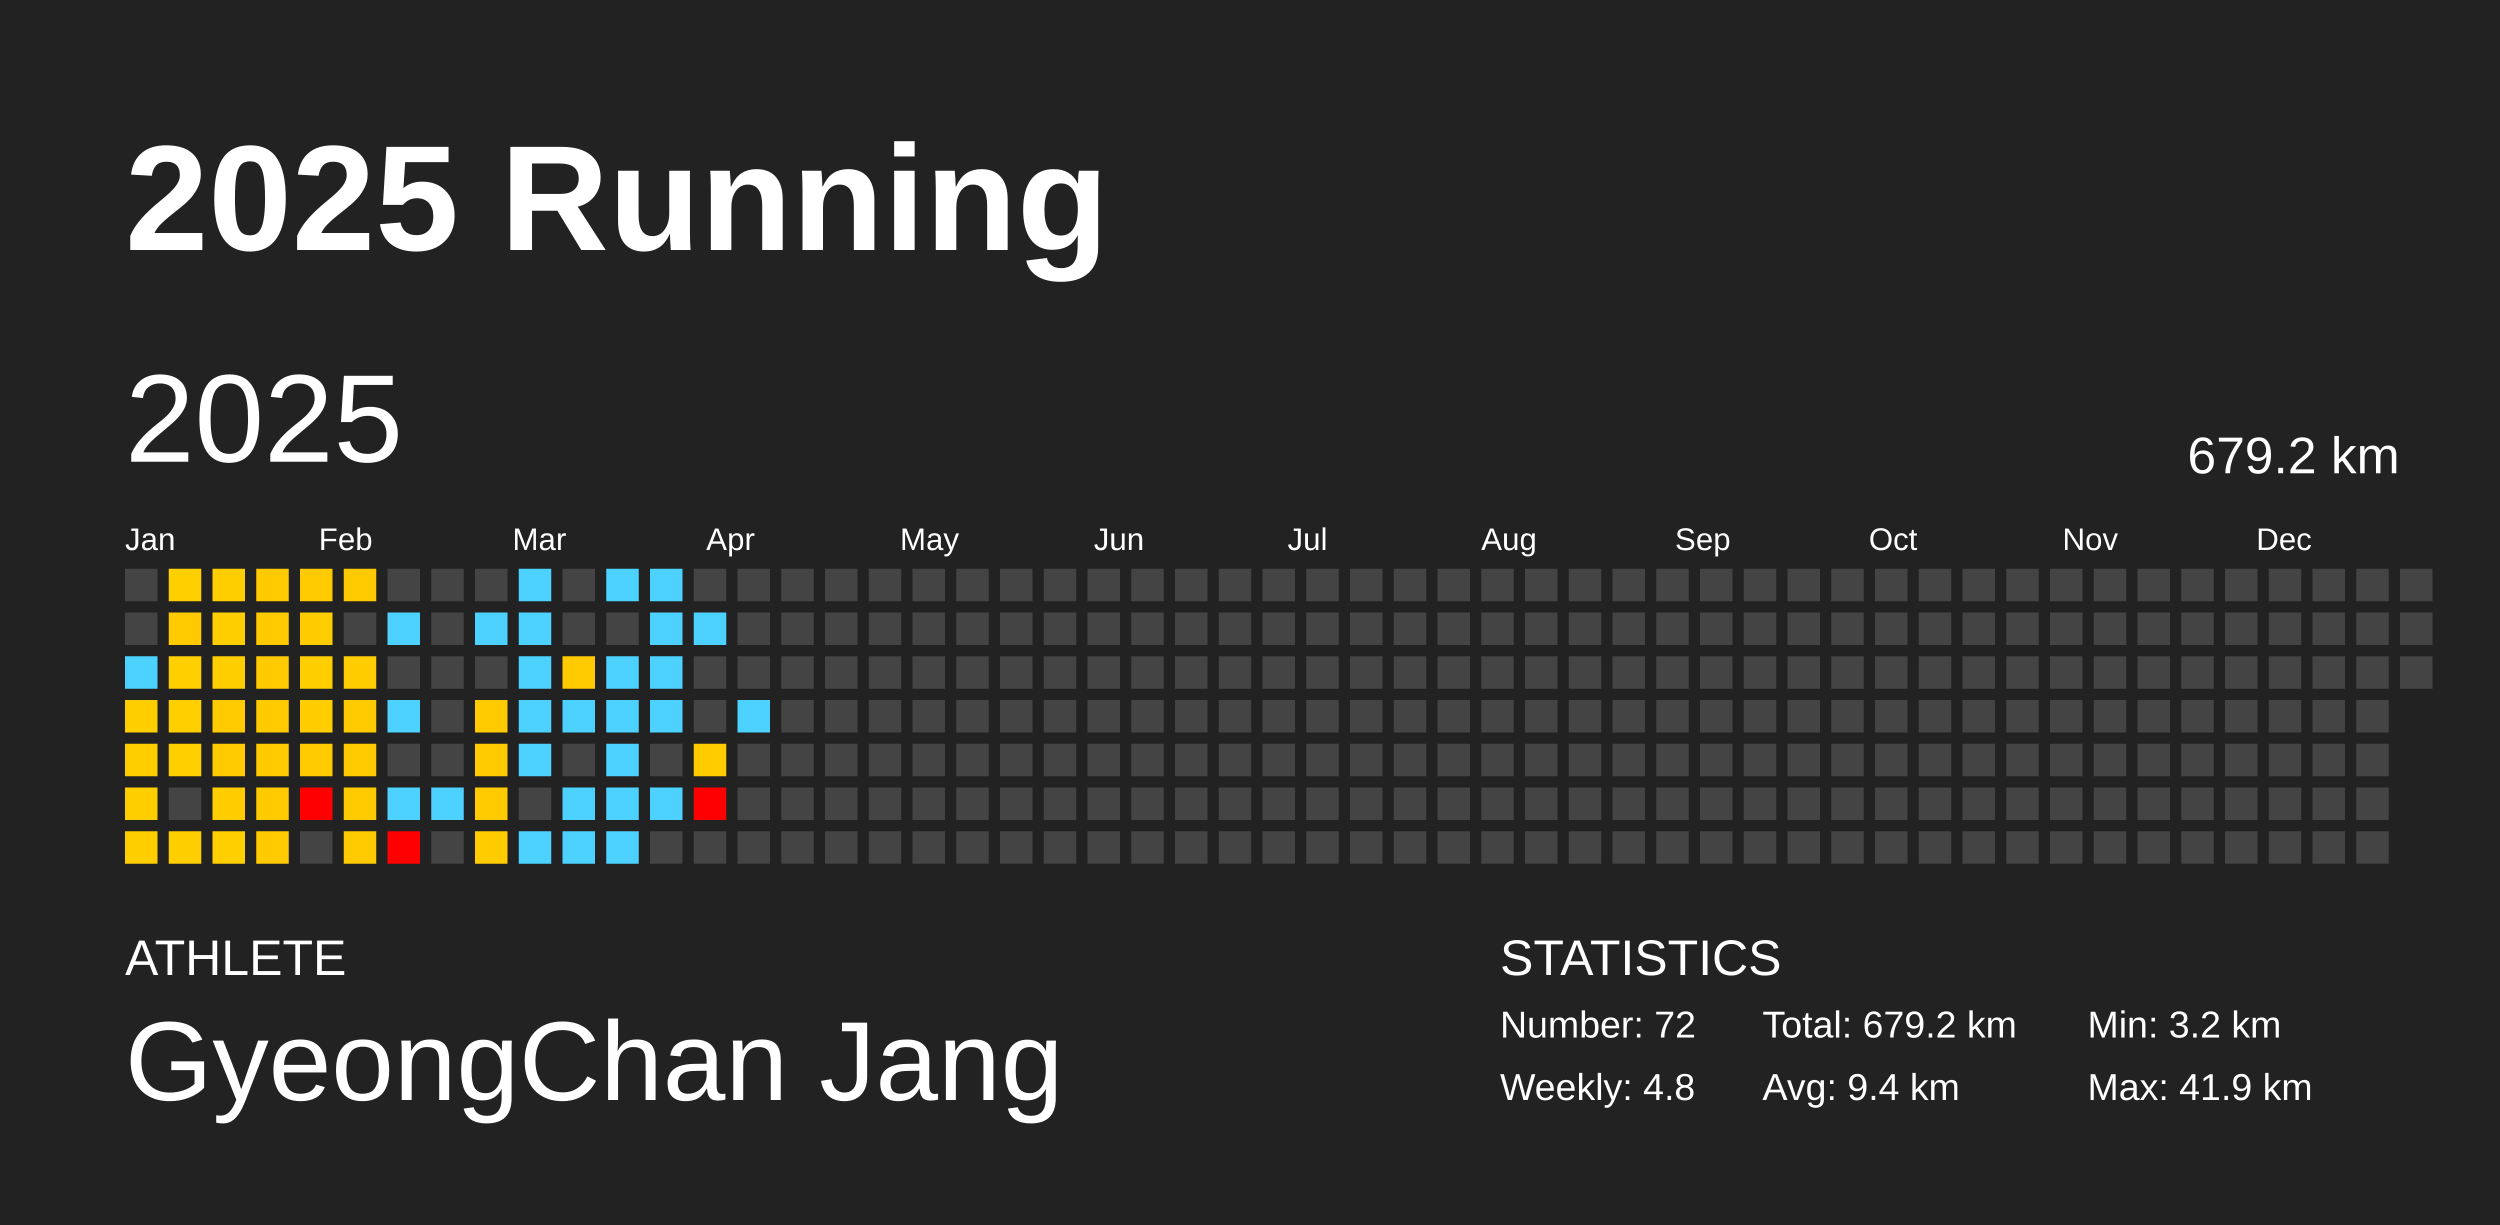
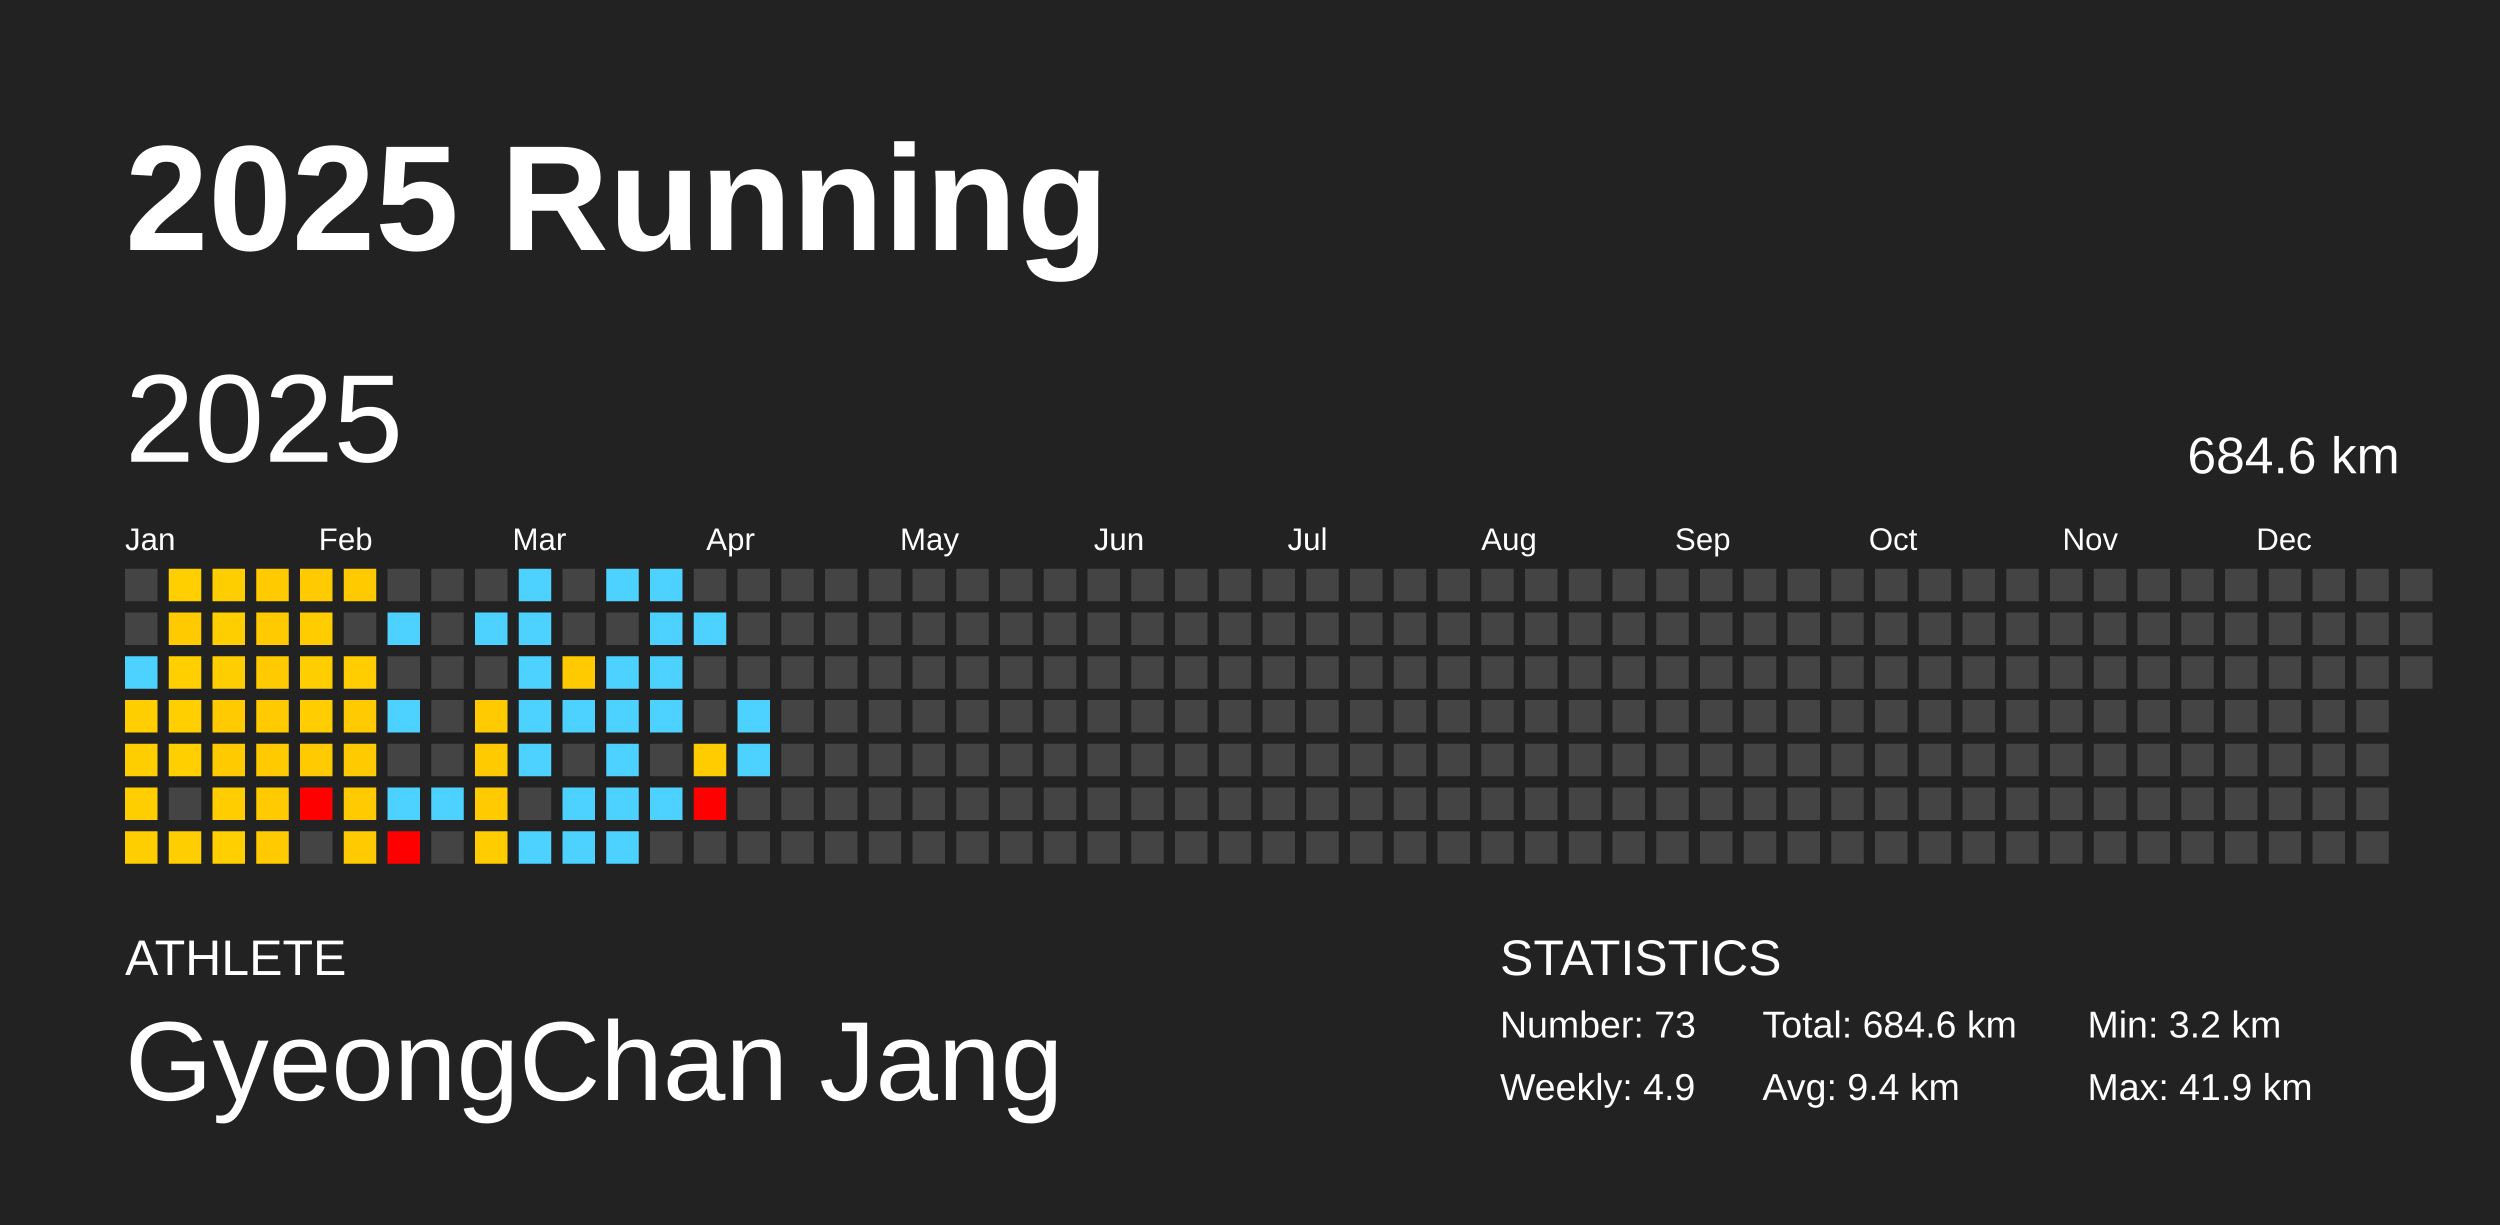
<svg xmlns="http://www.w3.org/2000/svg" baseProfile="full" height="98mm" version="1.1" viewBox="0,0,200,98" width="200mm">
  <defs />
  <rect fill="#222222" height="98" width="200" x="0" y="0" />
  <text fill="#FFFFFF" style="font-size:12px; font-family:Arial; font-weight:bold;" x="10" y="20">2025 Running</text>
  <text fill="#FFFFFF" style="font-size:4px; font-family:Arial" x="10" y="78">ATHLETE</text>
  <text fill="#FFFFFF" style="font-size:9px; font-family:Arial" x="10" y="88">GyeongChan Jang</text>
  <text fill="#FFFFFF" style="font-size:4px; font-family:Arial" x="120" y="78">STATISTICS</text>
-   <text fill="#FFFFFF" style="font-size:3px; font-family:Arial" x="120" y="83">Number: 72</text>
-   <text fill="#FFFFFF" style="font-size:3px; font-family:Arial" x="120" y="88">Weekly: 4.8</text>
-   <text fill="#FFFFFF" style="font-size:3px; font-family:Arial" x="141" y="83">Total: 679.2 km</text>
+   <text fill="#FFFFFF" style="font-size:3px; font-family:Arial" x="120" y="83">Number: 73</text>
+   <text fill="#FFFFFF" style="font-size:3px; font-family:Arial" x="120" y="88">Weekly: 4.9</text>
+   <text fill="#FFFFFF" style="font-size:3px; font-family:Arial" x="141" y="83">Total: 684.6 km</text>
  <text fill="#FFFFFF" style="font-size:3px; font-family:Arial" x="141" y="88">Avg: 9.4 km</text>
  <text fill="#FFFFFF" style="font-size:3px; font-family:Arial" x="167" y="83">Min: 3.2 km</text>
  <text fill="#FFFFFF" style="font-size:3px; font-family:Arial" x="167" y="88">Max: 41.9 km</text>
  <text dominant-baseline="hanging" fill="#FFFFFF" style="font-size:10.0px; font-family:Arial;" x="10" y="30">2025</text>
-   <text dominant-baseline="hanging" fill="#FFFFFF" style="font-size:4.125px; font-family:Arial;" x="175" y="35">679.2 km</text>
+   <text dominant-baseline="hanging" fill="#FFFFFF" style="font-size:4.125px; font-family:Arial;" x="175" y="35">684.6 km</text>
  <text fill="#FFFFFF" style="font-size:2.5px; font-family:Arial" x="10.0" y="44">Jan</text>
  <text fill="#FFFFFF" style="font-size:2.5px; font-family:Arial" x="25.5" y="44">Feb</text>
  <text fill="#FFFFFF" style="font-size:2.5px; font-family:Arial" x="41.0" y="44">Mar</text>
  <text fill="#FFFFFF" style="font-size:2.5px; font-family:Arial" x="56.5" y="44">Apr</text>
  <text fill="#FFFFFF" style="font-size:2.5px; font-family:Arial" x="72.0" y="44">May</text>
  <text fill="#FFFFFF" style="font-size:2.5px; font-family:Arial" x="87.5" y="44">Jun</text>
  <text fill="#FFFFFF" style="font-size:2.5px; font-family:Arial" x="103.0" y="44">Jul</text>
  <text fill="#FFFFFF" style="font-size:2.5px; font-family:Arial" x="118.5" y="44">Aug</text>
  <text fill="#FFFFFF" style="font-size:2.5px; font-family:Arial" x="134.0" y="44">Sep</text>
  <text fill="#FFFFFF" style="font-size:2.5px; font-family:Arial" x="149.5" y="44">Oct</text>
  <text fill="#FFFFFF" style="font-size:2.5px; font-family:Arial" x="165.0" y="44">Nov</text>
  <text fill="#FFFFFF" style="font-size:2.5px; font-family:Arial" x="180.5" y="44">Dec</text>
  <rect fill="#444444" height="2.6" width="2.6" x="10.0" y="45.5" />
  <rect fill="#444444" height="2.6" width="2.6" x="10.0" y="49.0" />
  <rect fill="#4dd2ff" height="2.6" width="2.6" x="10.0" y="52.5" />
  <rect fill="#ffce00" height="2.6" width="2.6" x="10.0" y="56.0" />
  <rect fill="#ffce00" height="2.6" width="2.6" x="10.0" y="59.5" />
  <rect fill="#ffce00" height="2.6" width="2.6" x="10.0" y="63.0" />
  <rect fill="#ffce00" height="2.6" width="2.6" x="10.0" y="66.5" />
  <rect fill="#ffcf00" height="2.6" width="2.6" x="13.5" y="45.5" />
  <rect fill="#ffcb00" height="2.6" width="2.6" x="13.5" y="49.0" />
  <rect fill="#ffcf00" height="2.6" width="2.6" x="13.5" y="52.5" />
  <rect fill="#ffcf00" height="2.6" width="2.6" x="13.5" y="56.0" />
  <rect fill="#ffcf00" height="2.6" width="2.6" x="13.5" y="59.5" />
  <rect fill="#444444" height="2.6" width="2.6" x="13.5" y="63.0" />
  <rect fill="#ffce00" height="2.6" width="2.6" x="13.5" y="66.5" />
  <rect fill="#ffce00" height="2.6" width="2.6" x="17.0" y="45.5" />
  <rect fill="#ffce00" height="2.6" width="2.6" x="17.0" y="49.0" />
  <rect fill="#ffce00" height="2.6" width="2.6" x="17.0" y="52.5" />
  <rect fill="#ffcb00" height="2.6" width="2.6" x="17.0" y="56.0" />
  <rect fill="#ffcb00" height="2.6" width="2.6" x="17.0" y="59.5" />
  <rect fill="#ffcd00" height="2.6" width="2.6" x="17.0" y="63.0" />
  <rect fill="#ffcf00" height="2.6" width="2.6" x="17.0" y="66.5" />
  <rect fill="#ffcb00" height="2.6" width="2.6" x="20.5" y="45.5" />
  <rect fill="#ffcb00" height="2.6" width="2.6" x="20.5" y="49.0" />
  <rect fill="#ffcb00" height="2.6" width="2.6" x="20.5" y="52.5" />
  <rect fill="#ffcb00" height="2.6" width="2.6" x="20.5" y="56.0" />
  <rect fill="#ffcb00" height="2.6" width="2.6" x="20.5" y="59.5" />
  <rect fill="#ffcb00" height="2.6" width="2.6" x="20.5" y="63.0" />
  <rect fill="#ffcb00" height="2.6" width="2.6" x="20.5" y="66.5" />
  <rect fill="#ffcb00" height="2.6" width="2.6" x="24.0" y="45.5" />
  <rect fill="#ffcc00" height="2.6" width="2.6" x="24.0" y="49.0" />
  <rect fill="#ffce00" height="2.6" width="2.6" x="24.0" y="52.5" />
  <rect fill="#ffcd00" height="2.6" width="2.6" x="24.0" y="56.0" />
  <rect fill="#ffcb00" height="2.6" width="2.6" x="24.0" y="59.5" />
  <rect fill="red" height="2.6" width="2.6" x="24.0" y="63.0" />
  <rect fill="#444444" height="2.6" width="2.6" x="24.0" y="66.5" />
  <rect fill="#ffcb00" height="2.6" width="2.6" x="27.5" y="45.5" />
  <rect fill="#444444" height="2.6" width="2.6" x="27.5" y="49.0" />
  <rect fill="#ffcd00" height="2.6" width="2.6" x="27.5" y="52.5" />
  <rect fill="#ffcb00" height="2.6" width="2.6" x="27.5" y="56.0" />
  <rect fill="#ffcb00" height="2.6" width="2.6" x="27.5" y="59.5" />
  <rect fill="#ffcb00" height="2.6" width="2.6" x="27.5" y="63.0" />
  <rect fill="#ffcb00" height="2.6" width="2.6" x="27.5" y="66.5" />
  <rect fill="#444444" height="2.6" width="2.6" x="31.0" y="45.5" />
  <rect fill="#4dd2ff" height="2.6" width="2.6" x="31.0" y="49.0" />
  <rect fill="#444444" height="2.6" width="2.6" x="31.0" y="52.5" />
  <rect fill="#4dd2ff" height="2.6" width="2.6" x="31.0" y="56.0" />
  <rect fill="#444444" height="2.6" width="2.6" x="31.0" y="59.5" />
  <rect fill="#4dd2ff" height="2.6" width="2.6" x="31.0" y="63.0" />
  <rect fill="red" height="2.6" width="2.6" x="31.0" y="66.5" />
  <rect fill="#444444" height="2.6" width="2.6" x="34.5" y="45.5" />
  <rect fill="#444444" height="2.6" width="2.6" x="34.5" y="49.0" />
  <rect fill="#444444" height="2.6" width="2.6" x="34.5" y="52.5" />
  <rect fill="#444444" height="2.6" width="2.6" x="34.5" y="56.0" />
  <rect fill="#444444" height="2.6" width="2.6" x="34.5" y="59.5" />
  <rect fill="#4dd2ff" height="2.6" width="2.6" x="34.5" y="63.0" />
  <rect fill="#444444" height="2.6" width="2.6" x="34.5" y="66.5" />
  <rect fill="#444444" height="2.6" width="2.6" x="38.0" y="45.5" />
  <rect fill="#4dd2ff" height="2.6" width="2.6" x="38.0" y="49.0" />
  <rect fill="#444444" height="2.6" width="2.6" x="38.0" y="52.5" />
  <rect fill="#ffca00" height="2.6" width="2.6" x="38.0" y="56.0" />
  <rect fill="#ffca00" height="2.6" width="2.6" x="38.0" y="59.5" />
  <rect fill="#ffcb00" height="2.6" width="2.6" x="38.0" y="63.0" />
  <rect fill="#ffcc00" height="2.6" width="2.6" x="38.0" y="66.5" />
  <rect fill="#4dd2ff" height="2.6" width="2.6" x="41.5" y="45.5" />
  <rect fill="#4dd2ff" height="2.6" width="2.6" x="41.5" y="49.0" />
  <rect fill="#4dd2ff" height="2.6" width="2.6" x="41.5" y="52.5" />
  <rect fill="#4dd2ff" height="2.6" width="2.6" x="41.5" y="56.0" />
  <rect fill="#4dd2ff" height="2.6" width="2.6" x="41.5" y="59.5" />
  <rect fill="#444444" height="2.6" width="2.6" x="41.5" y="63.0" />
  <rect fill="#4dd2ff" height="2.6" width="2.6" x="41.5" y="66.5" />
  <rect fill="#444444" height="2.6" width="2.6" x="45.0" y="45.5" />
  <rect fill="#444444" height="2.6" width="2.6" x="45.0" y="49.0" />
  <rect fill="#ffcb00" height="2.6" width="2.6" x="45.0" y="52.5" />
  <rect fill="#4dd2ff" height="2.6" width="2.6" x="45.0" y="56.0" />
  <rect fill="#444444" height="2.6" width="2.6" x="45.0" y="59.5" />
  <rect fill="#4dd2ff" height="2.6" width="2.6" x="45.0" y="63.0" />
  <rect fill="#4dd2ff" height="2.6" width="2.6" x="45.0" y="66.5" />
  <rect fill="#4dd2ff" height="2.6" width="2.6" x="48.5" y="45.5" />
  <rect fill="#444444" height="2.6" width="2.6" x="48.5" y="49.0" />
  <rect fill="#4dd2ff" height="2.6" width="2.6" x="48.5" y="52.5" />
  <rect fill="#4dd2ff" height="2.6" width="2.6" x="48.5" y="56.0" />
  <rect fill="#4dd2ff" height="2.6" width="2.6" x="48.5" y="59.5" />
  <rect fill="#4dd2ff" height="2.6" width="2.6" x="48.5" y="63.0" />
  <rect fill="#4dd2ff" height="2.6" width="2.6" x="48.5" y="66.5" />
  <rect fill="#4dd2ff" height="2.6" width="2.6" x="52.0" y="45.5" />
  <rect fill="#4dd2ff" height="2.6" width="2.6" x="52.0" y="49.0" />
  <rect fill="#4dd2ff" height="2.6" width="2.6" x="52.0" y="52.5" />
  <rect fill="#4dd2ff" height="2.6" width="2.6" x="52.0" y="56.0" />
  <rect fill="#444444" height="2.6" width="2.6" x="52.0" y="59.5" />
  <rect fill="#4dd2ff" height="2.6" width="2.6" x="52.0" y="63.0" />
  <rect fill="#444444" height="2.6" width="2.6" x="52.0" y="66.5" />
  <rect fill="#444444" height="2.6" width="2.6" x="55.5" y="45.5" />
  <rect fill="#4dd2ff" height="2.6" width="2.6" x="55.5" y="49.0" />
  <rect fill="#444444" height="2.6" width="2.6" x="55.5" y="52.5" />
  <rect fill="#444444" height="2.6" width="2.6" x="55.5" y="56.0" />
  <rect fill="#ffcc00" height="2.6" width="2.6" x="55.5" y="59.5" />
  <rect fill="red" height="2.6" width="2.6" x="55.5" y="63.0" />
  <rect fill="#444444" height="2.6" width="2.6" x="55.5" y="66.5" />
  <rect fill="#444444" height="2.6" width="2.6" x="59.0" y="45.5" />
  <rect fill="#444444" height="2.6" width="2.6" x="59.0" y="49.0" />
  <rect fill="#444444" height="2.6" width="2.6" x="59.0" y="52.5" />
  <rect fill="#4dd2ff" height="2.6" width="2.6" x="59.0" y="56.0" />
-   <rect fill="#444444" height="2.6" width="2.6" x="59.0" y="59.5" />
+   <rect fill="#4dd2ff" height="2.6" width="2.6" x="59.0" y="59.5" />
  <rect fill="#444444" height="2.6" width="2.6" x="59.0" y="63.0" />
  <rect fill="#444444" height="2.6" width="2.6" x="59.0" y="66.5" />
  <rect fill="#444444" height="2.6" width="2.6" x="62.5" y="45.5" />
  <rect fill="#444444" height="2.6" width="2.6" x="62.5" y="49.0" />
  <rect fill="#444444" height="2.6" width="2.6" x="62.5" y="52.5" />
  <rect fill="#444444" height="2.6" width="2.6" x="62.5" y="56.0" />
  <rect fill="#444444" height="2.6" width="2.6" x="62.5" y="59.5" />
  <rect fill="#444444" height="2.6" width="2.6" x="62.5" y="63.0" />
  <rect fill="#444444" height="2.6" width="2.6" x="62.5" y="66.5" />
  <rect fill="#444444" height="2.6" width="2.6" x="66.0" y="45.5" />
  <rect fill="#444444" height="2.6" width="2.6" x="66.0" y="49.0" />
  <rect fill="#444444" height="2.6" width="2.6" x="66.0" y="52.5" />
  <rect fill="#444444" height="2.6" width="2.6" x="66.0" y="56.0" />
  <rect fill="#444444" height="2.6" width="2.6" x="66.0" y="59.5" />
  <rect fill="#444444" height="2.6" width="2.6" x="66.0" y="63.0" />
  <rect fill="#444444" height="2.6" width="2.6" x="66.0" y="66.5" />
  <rect fill="#444444" height="2.6" width="2.6" x="69.5" y="45.5" />
  <rect fill="#444444" height="2.6" width="2.6" x="69.5" y="49.0" />
  <rect fill="#444444" height="2.6" width="2.6" x="69.5" y="52.5" />
  <rect fill="#444444" height="2.6" width="2.6" x="69.5" y="56.0" />
  <rect fill="#444444" height="2.6" width="2.6" x="69.5" y="59.5" />
  <rect fill="#444444" height="2.6" width="2.6" x="69.5" y="63.0" />
  <rect fill="#444444" height="2.6" width="2.6" x="69.5" y="66.5" />
  <rect fill="#444444" height="2.6" width="2.6" x="73.0" y="45.5" />
  <rect fill="#444444" height="2.6" width="2.6" x="73.0" y="49.0" />
  <rect fill="#444444" height="2.6" width="2.6" x="73.0" y="52.5" />
  <rect fill="#444444" height="2.6" width="2.6" x="73.0" y="56.0" />
  <rect fill="#444444" height="2.6" width="2.6" x="73.0" y="59.5" />
  <rect fill="#444444" height="2.6" width="2.6" x="73.0" y="63.0" />
  <rect fill="#444444" height="2.6" width="2.6" x="73.0" y="66.5" />
  <rect fill="#444444" height="2.6" width="2.6" x="76.5" y="45.5" />
  <rect fill="#444444" height="2.6" width="2.6" x="76.5" y="49.0" />
  <rect fill="#444444" height="2.6" width="2.6" x="76.5" y="52.5" />
  <rect fill="#444444" height="2.6" width="2.6" x="76.5" y="56.0" />
  <rect fill="#444444" height="2.6" width="2.6" x="76.5" y="59.5" />
  <rect fill="#444444" height="2.6" width="2.6" x="76.5" y="63.0" />
  <rect fill="#444444" height="2.6" width="2.6" x="76.5" y="66.5" />
  <rect fill="#444444" height="2.6" width="2.6" x="80.0" y="45.5" />
  <rect fill="#444444" height="2.6" width="2.6" x="80.0" y="49.0" />
  <rect fill="#444444" height="2.6" width="2.6" x="80.0" y="52.5" />
  <rect fill="#444444" height="2.6" width="2.6" x="80.0" y="56.0" />
  <rect fill="#444444" height="2.6" width="2.6" x="80.0" y="59.5" />
  <rect fill="#444444" height="2.6" width="2.6" x="80.0" y="63.0" />
  <rect fill="#444444" height="2.6" width="2.6" x="80.0" y="66.5" />
  <rect fill="#444444" height="2.6" width="2.6" x="83.5" y="45.5" />
  <rect fill="#444444" height="2.6" width="2.6" x="83.5" y="49.0" />
  <rect fill="#444444" height="2.6" width="2.6" x="83.5" y="52.5" />
  <rect fill="#444444" height="2.6" width="2.6" x="83.5" y="56.0" />
  <rect fill="#444444" height="2.6" width="2.6" x="83.5" y="59.5" />
  <rect fill="#444444" height="2.6" width="2.6" x="83.5" y="63.0" />
  <rect fill="#444444" height="2.6" width="2.6" x="83.5" y="66.5" />
  <rect fill="#444444" height="2.6" width="2.6" x="87.0" y="45.5" />
  <rect fill="#444444" height="2.6" width="2.6" x="87.0" y="49.0" />
  <rect fill="#444444" height="2.6" width="2.6" x="87.0" y="52.5" />
  <rect fill="#444444" height="2.6" width="2.6" x="87.0" y="56.0" />
  <rect fill="#444444" height="2.6" width="2.6" x="87.0" y="59.5" />
  <rect fill="#444444" height="2.6" width="2.6" x="87.0" y="63.0" />
  <rect fill="#444444" height="2.6" width="2.6" x="87.0" y="66.5" />
  <rect fill="#444444" height="2.6" width="2.6" x="90.5" y="45.5" />
  <rect fill="#444444" height="2.6" width="2.6" x="90.5" y="49.0" />
  <rect fill="#444444" height="2.6" width="2.6" x="90.5" y="52.5" />
  <rect fill="#444444" height="2.6" width="2.6" x="90.5" y="56.0" />
  <rect fill="#444444" height="2.6" width="2.6" x="90.5" y="59.5" />
  <rect fill="#444444" height="2.6" width="2.6" x="90.5" y="63.0" />
  <rect fill="#444444" height="2.6" width="2.6" x="90.5" y="66.5" />
  <rect fill="#444444" height="2.6" width="2.6" x="94.0" y="45.5" />
  <rect fill="#444444" height="2.6" width="2.6" x="94.0" y="49.0" />
  <rect fill="#444444" height="2.6" width="2.6" x="94.0" y="52.5" />
  <rect fill="#444444" height="2.6" width="2.6" x="94.0" y="56.0" />
  <rect fill="#444444" height="2.6" width="2.6" x="94.0" y="59.5" />
  <rect fill="#444444" height="2.6" width="2.6" x="94.0" y="63.0" />
  <rect fill="#444444" height="2.6" width="2.6" x="94.0" y="66.5" />
  <rect fill="#444444" height="2.6" width="2.6" x="97.5" y="45.5" />
  <rect fill="#444444" height="2.6" width="2.6" x="97.5" y="49.0" />
  <rect fill="#444444" height="2.6" width="2.6" x="97.5" y="52.5" />
  <rect fill="#444444" height="2.6" width="2.6" x="97.5" y="56.0" />
  <rect fill="#444444" height="2.6" width="2.6" x="97.5" y="59.5" />
  <rect fill="#444444" height="2.6" width="2.6" x="97.5" y="63.0" />
  <rect fill="#444444" height="2.6" width="2.6" x="97.5" y="66.5" />
  <rect fill="#444444" height="2.6" width="2.6" x="101.0" y="45.5" />
  <rect fill="#444444" height="2.6" width="2.6" x="101.0" y="49.0" />
  <rect fill="#444444" height="2.6" width="2.6" x="101.0" y="52.5" />
  <rect fill="#444444" height="2.6" width="2.6" x="101.0" y="56.0" />
  <rect fill="#444444" height="2.6" width="2.6" x="101.0" y="59.5" />
  <rect fill="#444444" height="2.6" width="2.6" x="101.0" y="63.0" />
  <rect fill="#444444" height="2.6" width="2.6" x="101.0" y="66.5" />
  <rect fill="#444444" height="2.6" width="2.6" x="104.5" y="45.5" />
  <rect fill="#444444" height="2.6" width="2.6" x="104.5" y="49.0" />
  <rect fill="#444444" height="2.6" width="2.6" x="104.5" y="52.5" />
  <rect fill="#444444" height="2.6" width="2.6" x="104.5" y="56.0" />
  <rect fill="#444444" height="2.6" width="2.6" x="104.5" y="59.5" />
  <rect fill="#444444" height="2.6" width="2.6" x="104.5" y="63.0" />
  <rect fill="#444444" height="2.6" width="2.6" x="104.5" y="66.5" />
  <rect fill="#444444" height="2.6" width="2.6" x="108.0" y="45.5" />
  <rect fill="#444444" height="2.6" width="2.6" x="108.0" y="49.0" />
  <rect fill="#444444" height="2.6" width="2.6" x="108.0" y="52.5" />
  <rect fill="#444444" height="2.6" width="2.6" x="108.0" y="56.0" />
  <rect fill="#444444" height="2.6" width="2.6" x="108.0" y="59.5" />
  <rect fill="#444444" height="2.6" width="2.6" x="108.0" y="63.0" />
  <rect fill="#444444" height="2.6" width="2.6" x="108.0" y="66.5" />
  <rect fill="#444444" height="2.6" width="2.6" x="111.5" y="45.5" />
  <rect fill="#444444" height="2.6" width="2.6" x="111.5" y="49.0" />
  <rect fill="#444444" height="2.6" width="2.6" x="111.5" y="52.5" />
  <rect fill="#444444" height="2.6" width="2.6" x="111.5" y="56.0" />
  <rect fill="#444444" height="2.6" width="2.6" x="111.5" y="59.5" />
  <rect fill="#444444" height="2.6" width="2.6" x="111.5" y="63.0" />
  <rect fill="#444444" height="2.6" width="2.6" x="111.5" y="66.5" />
  <rect fill="#444444" height="2.6" width="2.6" x="115.0" y="45.5" />
  <rect fill="#444444" height="2.6" width="2.6" x="115.0" y="49.0" />
  <rect fill="#444444" height="2.6" width="2.6" x="115.0" y="52.5" />
  <rect fill="#444444" height="2.6" width="2.6" x="115.0" y="56.0" />
  <rect fill="#444444" height="2.6" width="2.6" x="115.0" y="59.5" />
  <rect fill="#444444" height="2.6" width="2.6" x="115.0" y="63.0" />
  <rect fill="#444444" height="2.6" width="2.6" x="115.0" y="66.5" />
  <rect fill="#444444" height="2.6" width="2.6" x="118.5" y="45.5" />
  <rect fill="#444444" height="2.6" width="2.6" x="118.5" y="49.0" />
  <rect fill="#444444" height="2.6" width="2.6" x="118.5" y="52.5" />
  <rect fill="#444444" height="2.6" width="2.6" x="118.5" y="56.0" />
  <rect fill="#444444" height="2.6" width="2.6" x="118.5" y="59.5" />
  <rect fill="#444444" height="2.6" width="2.6" x="118.5" y="63.0" />
  <rect fill="#444444" height="2.6" width="2.6" x="118.5" y="66.5" />
  <rect fill="#444444" height="2.6" width="2.6" x="122.0" y="45.5" />
  <rect fill="#444444" height="2.6" width="2.6" x="122.0" y="49.0" />
  <rect fill="#444444" height="2.6" width="2.6" x="122.0" y="52.5" />
  <rect fill="#444444" height="2.6" width="2.6" x="122.0" y="56.0" />
  <rect fill="#444444" height="2.6" width="2.6" x="122.0" y="59.5" />
  <rect fill="#444444" height="2.6" width="2.6" x="122.0" y="63.0" />
  <rect fill="#444444" height="2.6" width="2.6" x="122.0" y="66.5" />
  <rect fill="#444444" height="2.6" width="2.6" x="125.5" y="45.5" />
  <rect fill="#444444" height="2.6" width="2.6" x="125.5" y="49.0" />
  <rect fill="#444444" height="2.6" width="2.6" x="125.5" y="52.5" />
  <rect fill="#444444" height="2.6" width="2.6" x="125.5" y="56.0" />
  <rect fill="#444444" height="2.6" width="2.6" x="125.5" y="59.5" />
  <rect fill="#444444" height="2.6" width="2.6" x="125.5" y="63.0" />
  <rect fill="#444444" height="2.6" width="2.6" x="125.5" y="66.5" />
  <rect fill="#444444" height="2.6" width="2.6" x="129.0" y="45.5" />
  <rect fill="#444444" height="2.6" width="2.6" x="129.0" y="49.0" />
  <rect fill="#444444" height="2.6" width="2.6" x="129.0" y="52.5" />
  <rect fill="#444444" height="2.6" width="2.6" x="129.0" y="56.0" />
  <rect fill="#444444" height="2.6" width="2.6" x="129.0" y="59.5" />
  <rect fill="#444444" height="2.6" width="2.6" x="129.0" y="63.0" />
  <rect fill="#444444" height="2.6" width="2.6" x="129.0" y="66.5" />
  <rect fill="#444444" height="2.6" width="2.6" x="132.5" y="45.5" />
  <rect fill="#444444" height="2.6" width="2.6" x="132.5" y="49.0" />
  <rect fill="#444444" height="2.6" width="2.6" x="132.5" y="52.5" />
  <rect fill="#444444" height="2.6" width="2.6" x="132.5" y="56.0" />
  <rect fill="#444444" height="2.6" width="2.6" x="132.5" y="59.5" />
  <rect fill="#444444" height="2.6" width="2.6" x="132.5" y="63.0" />
  <rect fill="#444444" height="2.6" width="2.6" x="132.5" y="66.5" />
  <rect fill="#444444" height="2.6" width="2.6" x="136.0" y="45.5" />
  <rect fill="#444444" height="2.6" width="2.6" x="136.0" y="49.0" />
  <rect fill="#444444" height="2.6" width="2.6" x="136.0" y="52.5" />
  <rect fill="#444444" height="2.6" width="2.6" x="136.0" y="56.0" />
  <rect fill="#444444" height="2.6" width="2.6" x="136.0" y="59.5" />
  <rect fill="#444444" height="2.6" width="2.6" x="136.0" y="63.0" />
  <rect fill="#444444" height="2.6" width="2.6" x="136.0" y="66.5" />
  <rect fill="#444444" height="2.6" width="2.6" x="139.5" y="45.5" />
  <rect fill="#444444" height="2.6" width="2.6" x="139.5" y="49.0" />
  <rect fill="#444444" height="2.6" width="2.6" x="139.5" y="52.5" />
  <rect fill="#444444" height="2.6" width="2.6" x="139.5" y="56.0" />
  <rect fill="#444444" height="2.6" width="2.6" x="139.5" y="59.5" />
  <rect fill="#444444" height="2.6" width="2.6" x="139.5" y="63.0" />
  <rect fill="#444444" height="2.6" width="2.6" x="139.5" y="66.5" />
  <rect fill="#444444" height="2.6" width="2.6" x="143.0" y="45.5" />
  <rect fill="#444444" height="2.6" width="2.6" x="143.0" y="49.0" />
  <rect fill="#444444" height="2.6" width="2.6" x="143.0" y="52.5" />
  <rect fill="#444444" height="2.6" width="2.6" x="143.0" y="56.0" />
  <rect fill="#444444" height="2.6" width="2.6" x="143.0" y="59.5" />
  <rect fill="#444444" height="2.6" width="2.6" x="143.0" y="63.0" />
  <rect fill="#444444" height="2.6" width="2.6" x="143.0" y="66.5" />
  <rect fill="#444444" height="2.6" width="2.6" x="146.5" y="45.5" />
  <rect fill="#444444" height="2.6" width="2.6" x="146.5" y="49.0" />
  <rect fill="#444444" height="2.6" width="2.6" x="146.5" y="52.5" />
  <rect fill="#444444" height="2.6" width="2.6" x="146.5" y="56.0" />
  <rect fill="#444444" height="2.6" width="2.6" x="146.5" y="59.5" />
  <rect fill="#444444" height="2.6" width="2.6" x="146.5" y="63.0" />
  <rect fill="#444444" height="2.6" width="2.6" x="146.5" y="66.5" />
  <rect fill="#444444" height="2.6" width="2.6" x="150.0" y="45.5" />
  <rect fill="#444444" height="2.6" width="2.6" x="150.0" y="49.0" />
  <rect fill="#444444" height="2.6" width="2.6" x="150.0" y="52.5" />
  <rect fill="#444444" height="2.6" width="2.6" x="150.0" y="56.0" />
  <rect fill="#444444" height="2.6" width="2.6" x="150.0" y="59.5" />
  <rect fill="#444444" height="2.6" width="2.6" x="150.0" y="63.0" />
  <rect fill="#444444" height="2.6" width="2.6" x="150.0" y="66.5" />
  <rect fill="#444444" height="2.6" width="2.6" x="153.5" y="45.5" />
  <rect fill="#444444" height="2.6" width="2.6" x="153.5" y="49.0" />
  <rect fill="#444444" height="2.6" width="2.6" x="153.5" y="52.5" />
  <rect fill="#444444" height="2.6" width="2.6" x="153.5" y="56.0" />
  <rect fill="#444444" height="2.6" width="2.6" x="153.5" y="59.5" />
  <rect fill="#444444" height="2.6" width="2.6" x="153.5" y="63.0" />
  <rect fill="#444444" height="2.6" width="2.6" x="153.5" y="66.5" />
  <rect fill="#444444" height="2.6" width="2.6" x="157.0" y="45.5" />
  <rect fill="#444444" height="2.6" width="2.6" x="157.0" y="49.0" />
  <rect fill="#444444" height="2.6" width="2.6" x="157.0" y="52.5" />
  <rect fill="#444444" height="2.6" width="2.6" x="157.0" y="56.0" />
  <rect fill="#444444" height="2.6" width="2.6" x="157.0" y="59.5" />
  <rect fill="#444444" height="2.6" width="2.6" x="157.0" y="63.0" />
  <rect fill="#444444" height="2.6" width="2.6" x="157.0" y="66.5" />
  <rect fill="#444444" height="2.6" width="2.6" x="160.5" y="45.5" />
  <rect fill="#444444" height="2.6" width="2.6" x="160.5" y="49.0" />
  <rect fill="#444444" height="2.6" width="2.6" x="160.5" y="52.5" />
  <rect fill="#444444" height="2.6" width="2.6" x="160.5" y="56.0" />
  <rect fill="#444444" height="2.6" width="2.6" x="160.5" y="59.5" />
  <rect fill="#444444" height="2.6" width="2.6" x="160.5" y="63.0" />
  <rect fill="#444444" height="2.6" width="2.6" x="160.5" y="66.5" />
  <rect fill="#444444" height="2.6" width="2.6" x="164.0" y="45.5" />
  <rect fill="#444444" height="2.6" width="2.6" x="164.0" y="49.0" />
  <rect fill="#444444" height="2.6" width="2.6" x="164.0" y="52.5" />
  <rect fill="#444444" height="2.6" width="2.6" x="164.0" y="56.0" />
  <rect fill="#444444" height="2.6" width="2.6" x="164.0" y="59.5" />
  <rect fill="#444444" height="2.6" width="2.6" x="164.0" y="63.0" />
  <rect fill="#444444" height="2.6" width="2.6" x="164.0" y="66.5" />
  <rect fill="#444444" height="2.6" width="2.6" x="167.5" y="45.5" />
  <rect fill="#444444" height="2.6" width="2.6" x="167.5" y="49.0" />
  <rect fill="#444444" height="2.6" width="2.6" x="167.5" y="52.5" />
  <rect fill="#444444" height="2.6" width="2.6" x="167.5" y="56.0" />
  <rect fill="#444444" height="2.6" width="2.6" x="167.5" y="59.5" />
  <rect fill="#444444" height="2.6" width="2.6" x="167.5" y="63.0" />
  <rect fill="#444444" height="2.6" width="2.6" x="167.5" y="66.5" />
  <rect fill="#444444" height="2.6" width="2.6" x="171.0" y="45.5" />
  <rect fill="#444444" height="2.6" width="2.6" x="171.0" y="49.0" />
  <rect fill="#444444" height="2.6" width="2.6" x="171.0" y="52.5" />
  <rect fill="#444444" height="2.6" width="2.6" x="171.0" y="56.0" />
  <rect fill="#444444" height="2.6" width="2.6" x="171.0" y="59.5" />
  <rect fill="#444444" height="2.6" width="2.6" x="171.0" y="63.0" />
  <rect fill="#444444" height="2.6" width="2.6" x="171.0" y="66.5" />
  <rect fill="#444444" height="2.6" width="2.6" x="174.5" y="45.5" />
  <rect fill="#444444" height="2.6" width="2.6" x="174.5" y="49.0" />
  <rect fill="#444444" height="2.6" width="2.6" x="174.5" y="52.5" />
  <rect fill="#444444" height="2.6" width="2.6" x="174.5" y="56.0" />
  <rect fill="#444444" height="2.6" width="2.6" x="174.5" y="59.5" />
  <rect fill="#444444" height="2.6" width="2.6" x="174.5" y="63.0" />
  <rect fill="#444444" height="2.6" width="2.6" x="174.5" y="66.5" />
  <rect fill="#444444" height="2.6" width="2.6" x="178.0" y="45.5" />
  <rect fill="#444444" height="2.6" width="2.6" x="178.0" y="49.0" />
  <rect fill="#444444" height="2.6" width="2.6" x="178.0" y="52.5" />
  <rect fill="#444444" height="2.6" width="2.6" x="178.0" y="56.0" />
  <rect fill="#444444" height="2.6" width="2.6" x="178.0" y="59.5" />
  <rect fill="#444444" height="2.6" width="2.6" x="178.0" y="63.0" />
  <rect fill="#444444" height="2.6" width="2.6" x="178.0" y="66.5" />
  <rect fill="#444444" height="2.6" width="2.6" x="181.5" y="45.5" />
  <rect fill="#444444" height="2.6" width="2.6" x="181.5" y="49.0" />
  <rect fill="#444444" height="2.6" width="2.6" x="181.5" y="52.5" />
  <rect fill="#444444" height="2.6" width="2.6" x="181.5" y="56.0" />
  <rect fill="#444444" height="2.6" width="2.6" x="181.5" y="59.5" />
  <rect fill="#444444" height="2.6" width="2.6" x="181.5" y="63.0" />
  <rect fill="#444444" height="2.6" width="2.6" x="181.5" y="66.5" />
  <rect fill="#444444" height="2.6" width="2.6" x="185.0" y="45.5" />
  <rect fill="#444444" height="2.6" width="2.6" x="185.0" y="49.0" />
  <rect fill="#444444" height="2.6" width="2.6" x="185.0" y="52.5" />
  <rect fill="#444444" height="2.6" width="2.6" x="185.0" y="56.0" />
  <rect fill="#444444" height="2.6" width="2.6" x="185.0" y="59.5" />
  <rect fill="#444444" height="2.6" width="2.6" x="185.0" y="63.0" />
  <rect fill="#444444" height="2.6" width="2.6" x="185.0" y="66.5" />
  <rect fill="#444444" height="2.6" width="2.6" x="188.5" y="45.5" />
  <rect fill="#444444" height="2.6" width="2.6" x="188.5" y="49.0" />
  <rect fill="#444444" height="2.6" width="2.6" x="188.5" y="52.5" />
  <rect fill="#444444" height="2.6" width="2.6" x="188.5" y="56.0" />
  <rect fill="#444444" height="2.6" width="2.6" x="188.5" y="59.5" />
  <rect fill="#444444" height="2.6" width="2.6" x="188.5" y="63.0" />
  <rect fill="#444444" height="2.6" width="2.6" x="188.5" y="66.5" />
  <rect fill="#444444" height="2.6" width="2.6" x="192.0" y="45.5" />
  <rect fill="#444444" height="2.6" width="2.6" x="192.0" y="49.0" />
  <rect fill="#444444" height="2.6" width="2.6" x="192.0" y="52.5" />
</svg>
